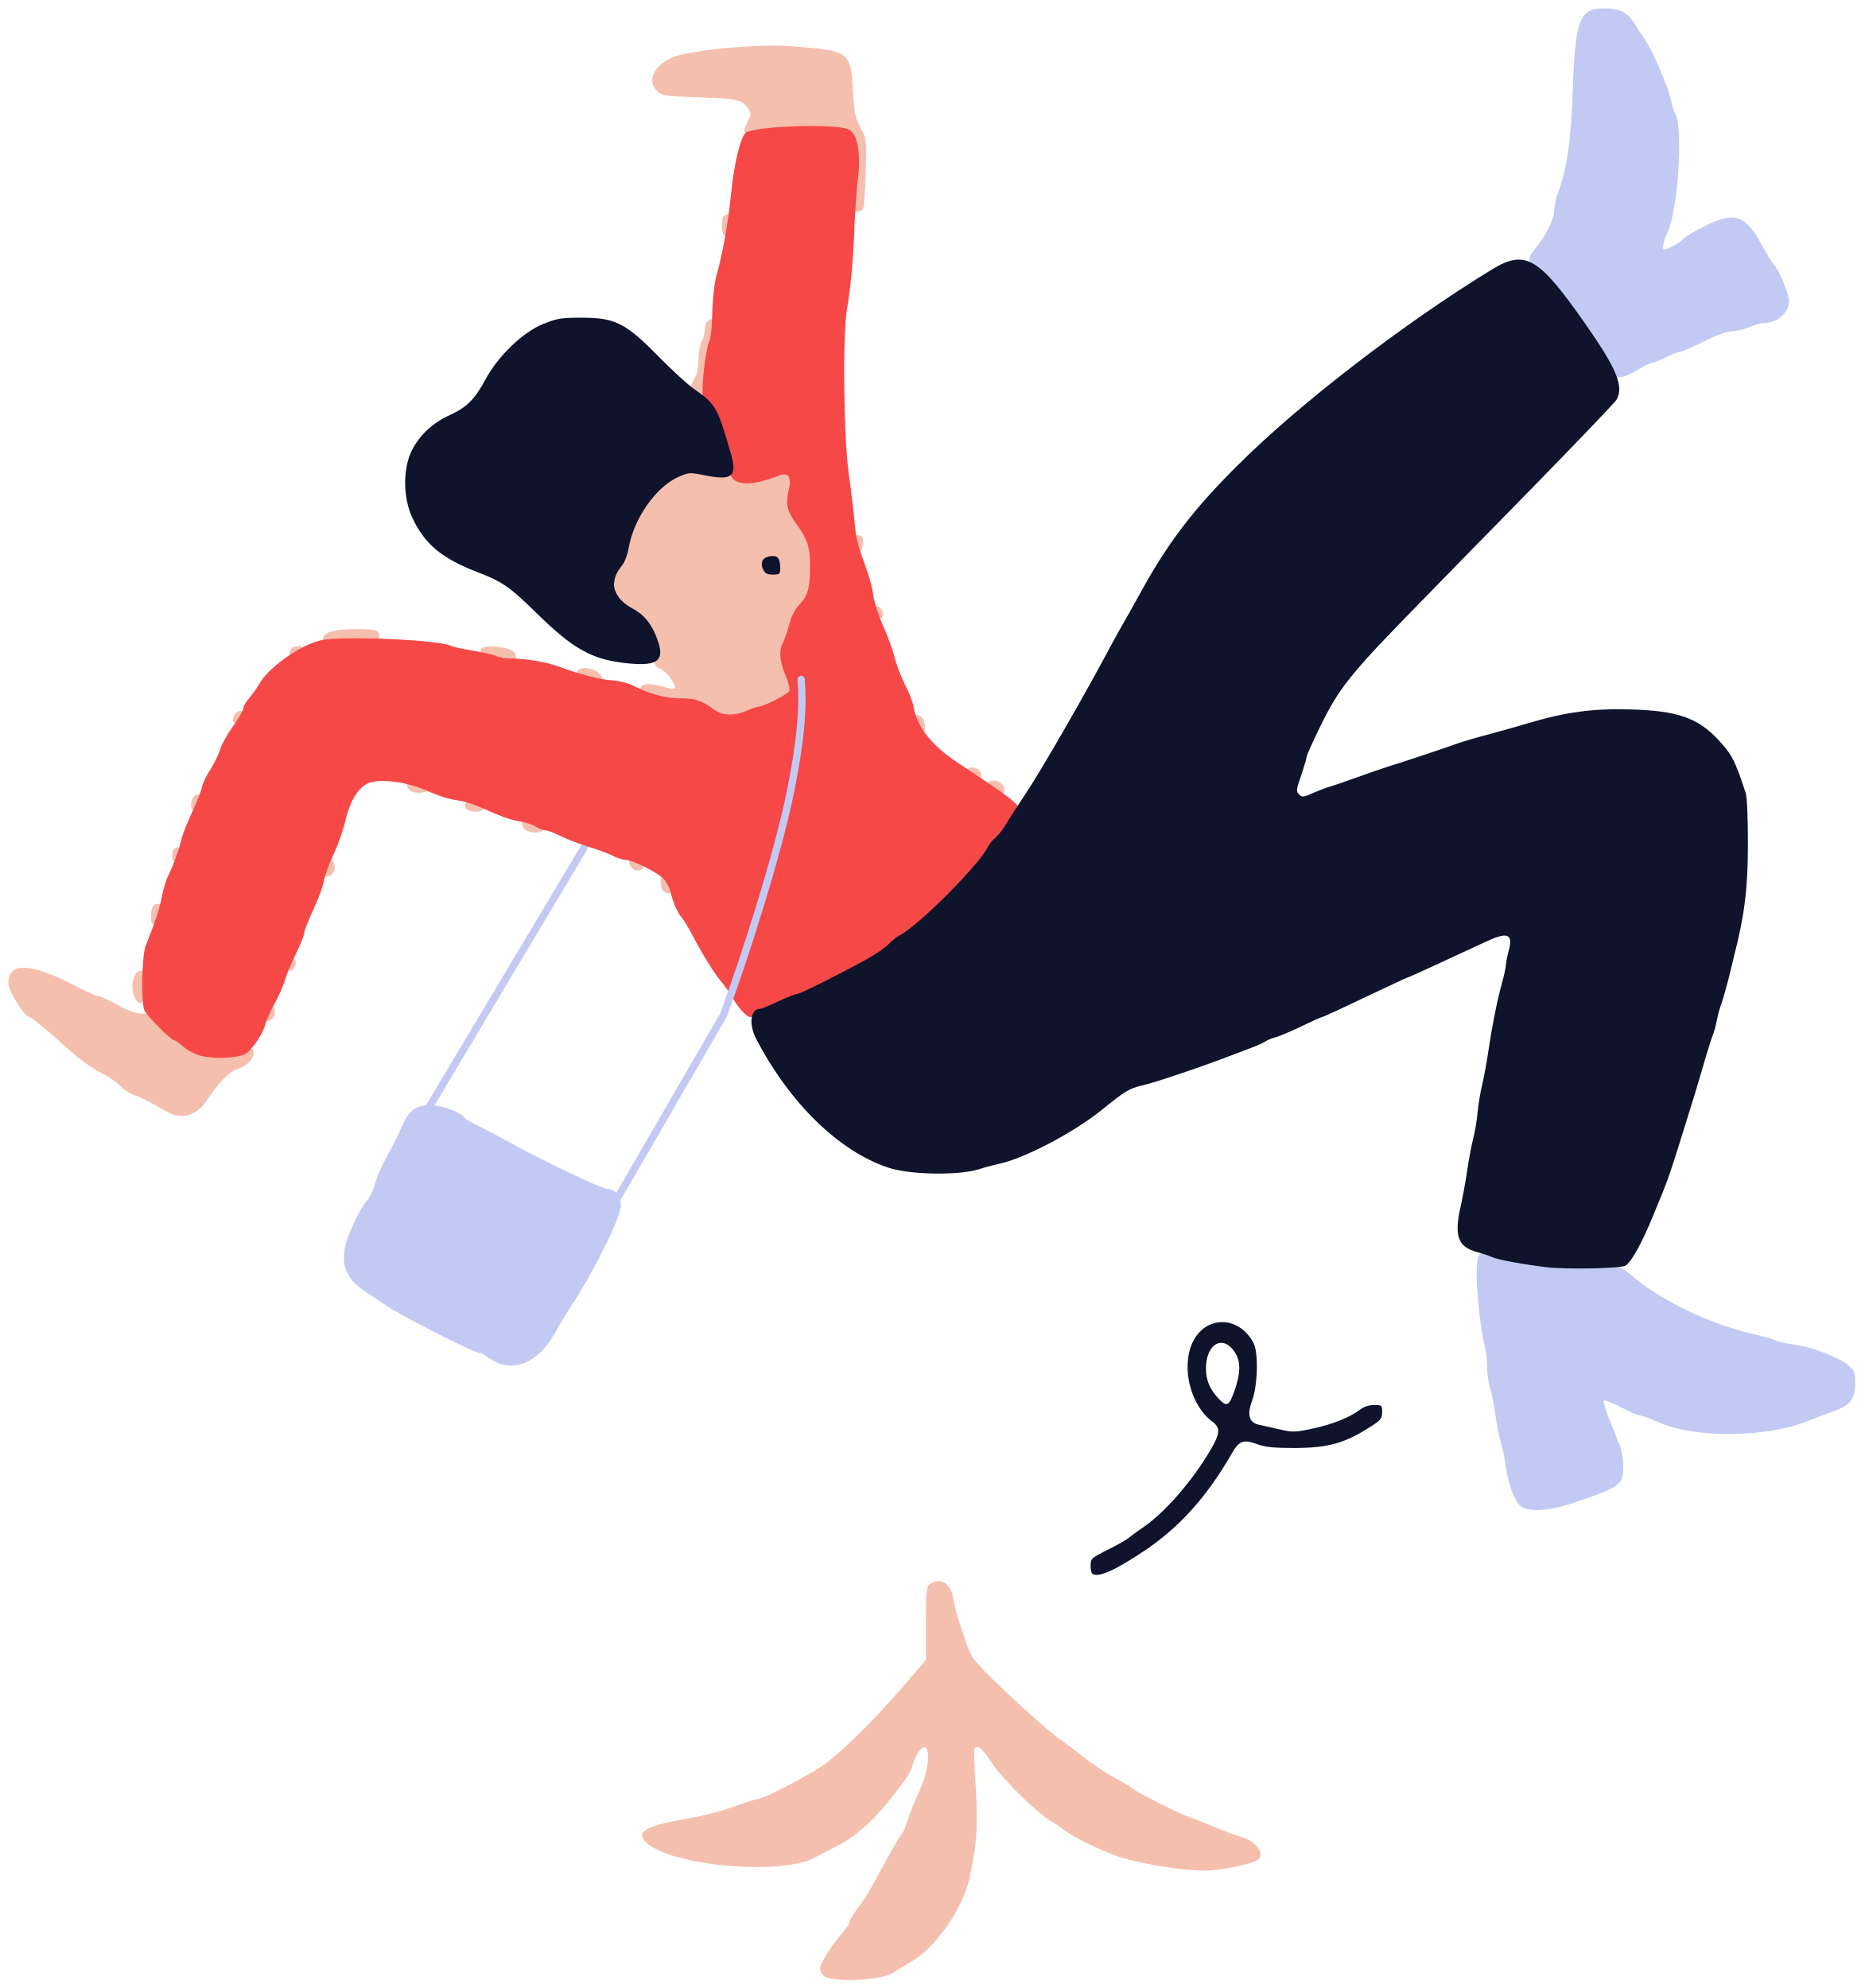
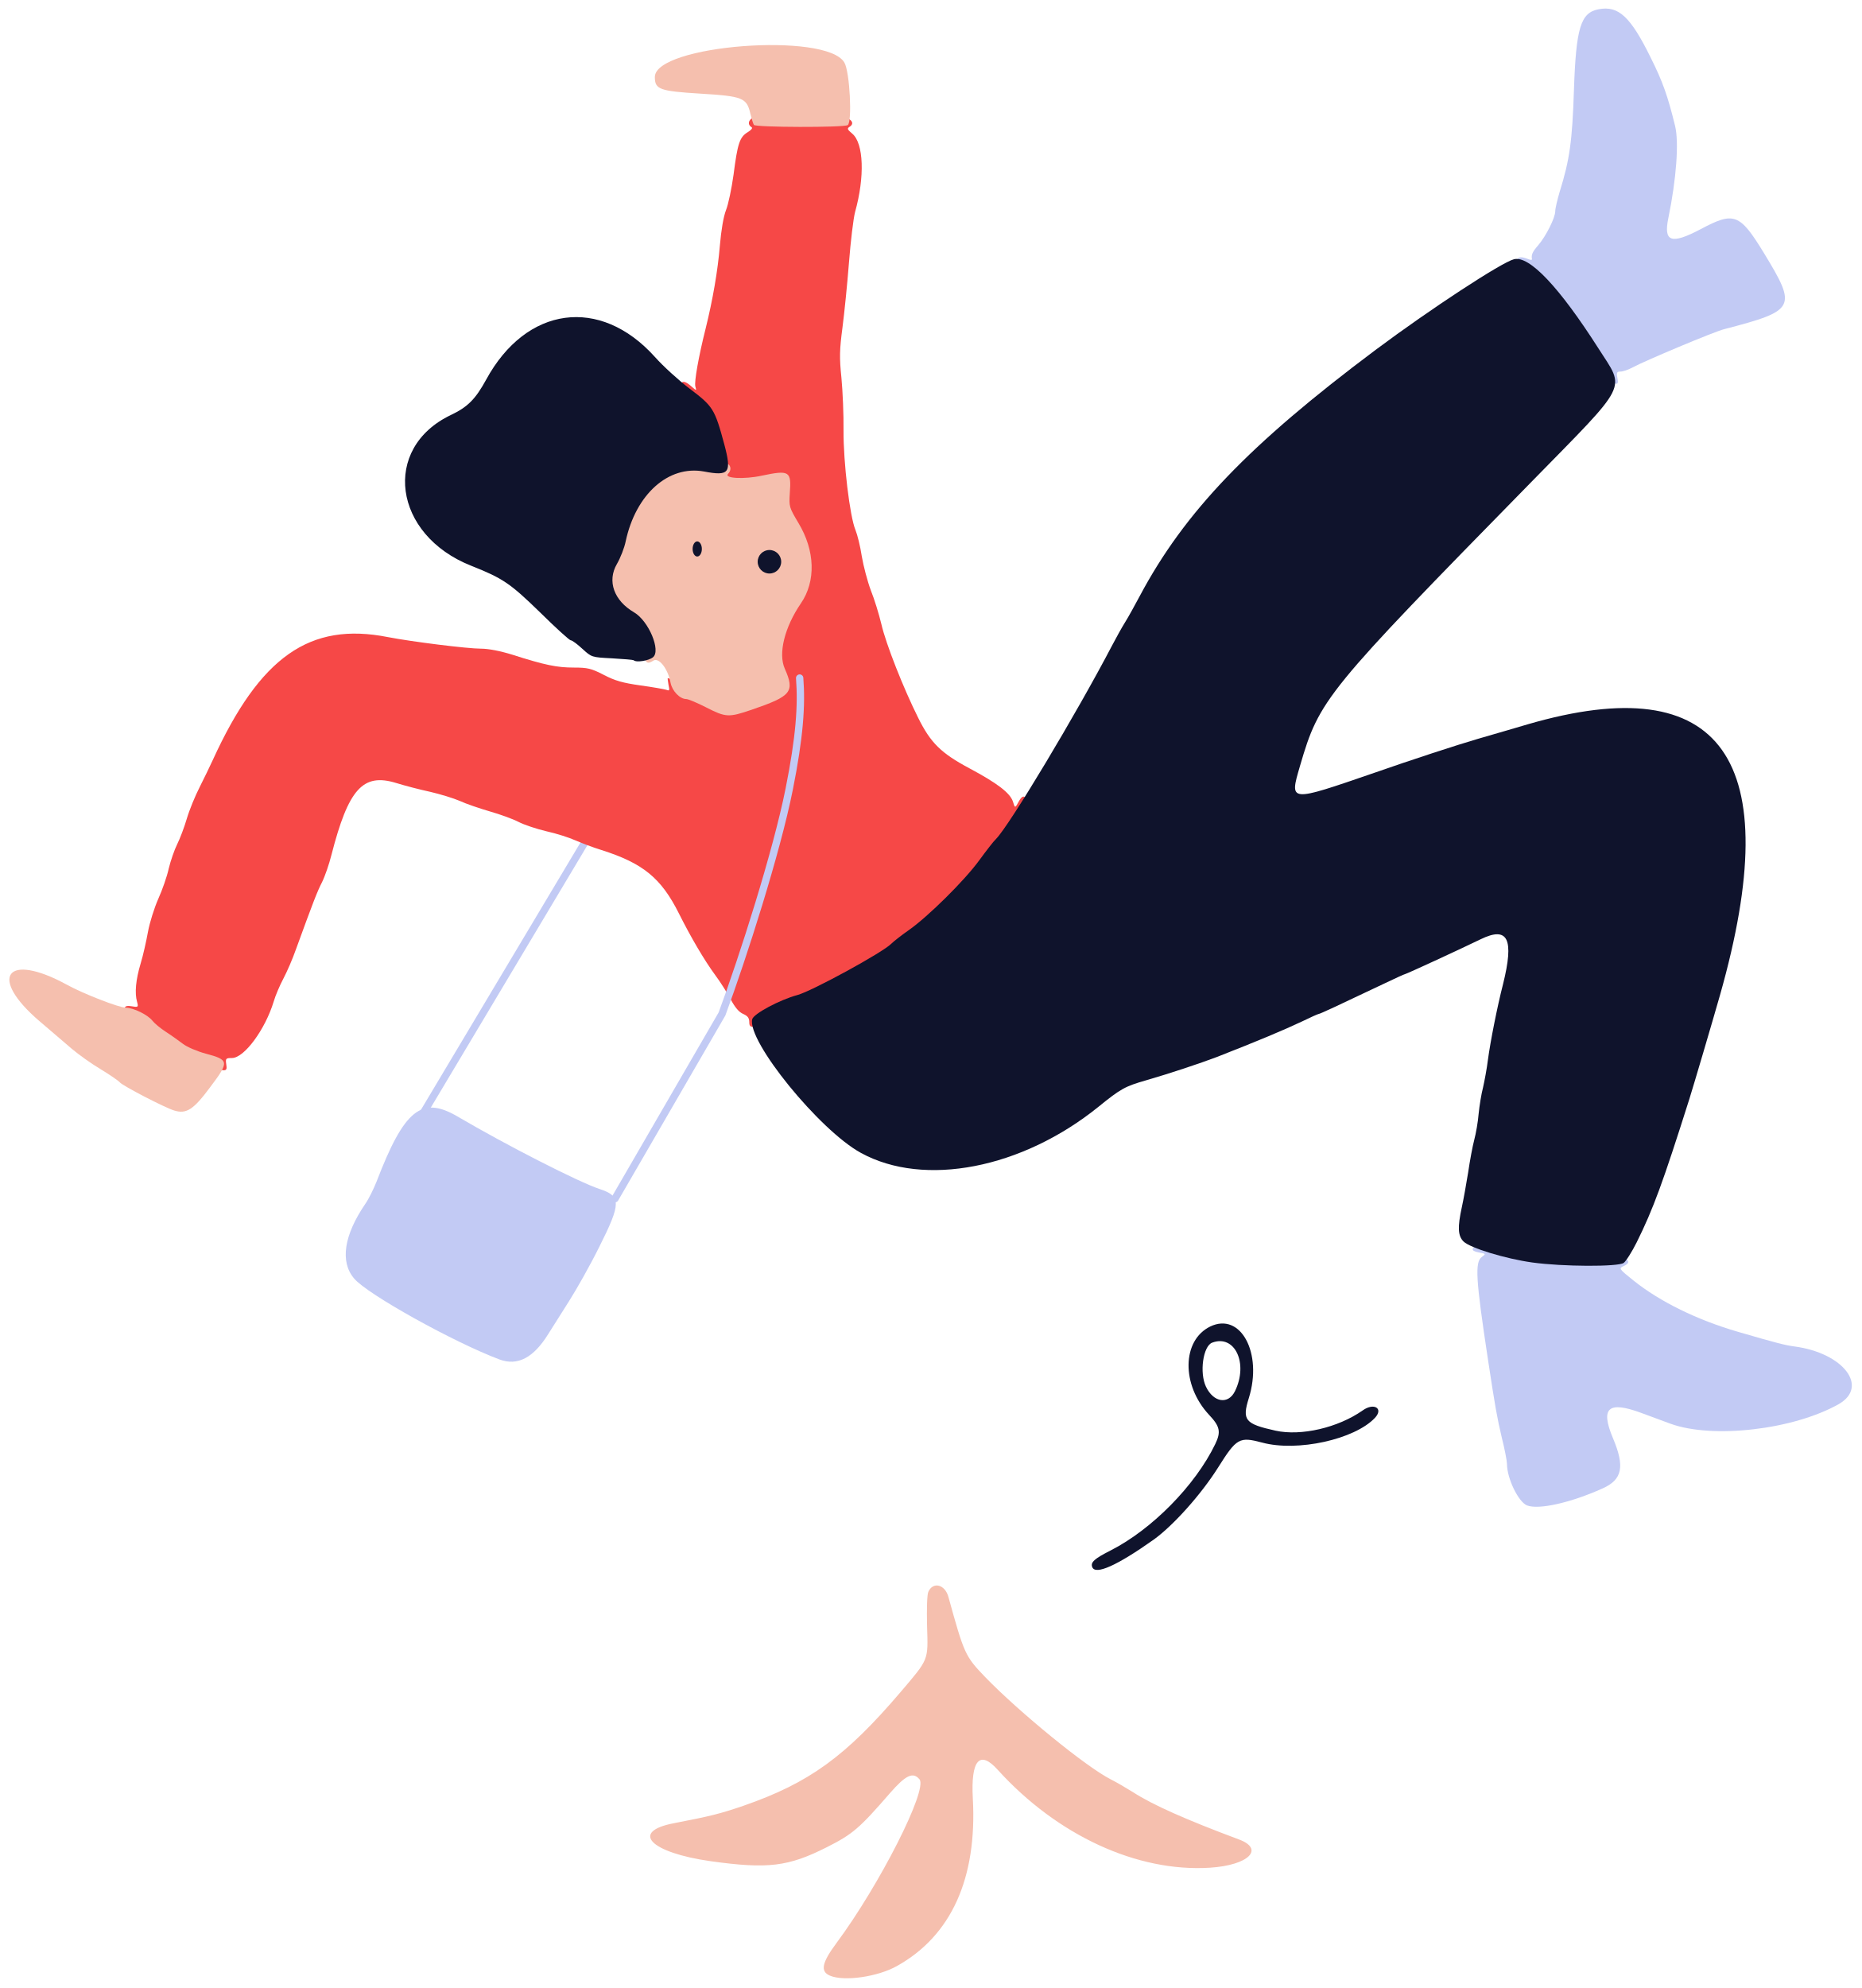
- <svg xmlns="http://www.w3.org/2000/svg" viewBox="57 88 889 948">
-   <path fill="#c2caf4" fill-rule="evenodd" d="M782.0,806.2C779.3,804.0 776.0,795.4 775.0,787.5C774.6,784.2 773.5,778.8 772.5,775.5C771.6,772.2 770.4,766.1 769.9,762.0C769.4,757.9 768.3,752.5 767.5,750.0C766.7,747.5 766.1,743.5 766.1,741.0C766.2,738.5 765.8,734.2 765.2,731.5C761.6,715.4 759.9,690.9 762.0,686.9C763.3,684.6 767.7,684.4 773.5,686.4C779.9,688.6 801.1,691.0 814.7,691.0C828.3,691.0 829.0,691.2 836.5,697.5C850.7,709.3 875.0,720.5 896.4,725.0C899.1,725.6 902.2,726.6 903.3,727.1C904.4,727.7 908.3,728.6 911.9,729.1C920.2,730.1 933.5,735.1 938.1,738.9C941.3,741.6 941.5,742.2 941.5,747.8C941.5,755.0 939.3,758.0 932.1,760.6C929.6,761.5 923.1,764.0 917.7,766.1C898.7,773.5 865.5,773.8 848.7,766.6C844.1,764.6 839.7,763.0 838.9,763.0C838.0,763.0 833.9,761.2 829.7,759.0C825.5,756.8 821.9,755.4 821.6,755.9C821.3,756.4 822.7,760.7 824.6,765.6C826.6,770.5 828.8,776.1 829.6,778.0C830.3,779.9 830.9,784.0 831.0,787.1C831.0,796.1 830.0,796.9 807.5,804.6C795.7,808.6 785.7,809.2 782.0,806.2Z M294.2,737.9C292.9,737.4 290.7,736.1 289.3,735.0C287.9,733.9 286.0,733.0 285.1,733.0C282.8,733.0 247.6,715.1 241.7,710.9C239.0,709.0 235.3,706.6 233.4,705.4C219.8,697.2 217.7,688.3 225.4,671.9C227.8,666.7 230.7,661.7 231.9,660.6C233.0,659.6 234.7,656.2 235.6,653.2C237.0,648.3 238.5,644.9 244.4,634.0C245.2,632.6 247.1,628.6 248.6,625.1C252.1,617.3 255.3,615.0 262.5,615.0C267.5,615.0 277.0,618.5 278.4,620.9C278.8,621.5 282.1,623.5 285.8,625.3C289.5,627.1 297.0,631.1 302.5,634.1C317.5,642.4 344.2,655.0 346.8,655.0C350.4,655.0 353.0,658.4 353.0,663.2C353.0,668.3 340.5,693.7 330.4,709.2C326.9,714.6 323.3,720.4 322.4,722.2C315.2,736.0 304.4,742.1 294.2,737.9Z M824.3,265.2C810.9,243.5 803.2,232.8 792.2,220.9C785.2,213.2 784.8,211.5 788.8,206.8C793.7,201.1 798.0,192.6 798.0,188.4C798.1,186.2 798.8,182.7 799.6,180.5C804.1,169.1 806.1,155.0 806.9,130.5C808.0,97.6 810.2,92.0 821.6,92.0C829.6,92.0 833.1,93.8 836.9,100.1C838.8,103.1 841.0,106.6 842.0,108.0C845.1,112.6 853.0,131.1 853.6,135.3C854.0,137.6 855.0,140.8 855.9,142.5C859.7,149.6 856.9,189.3 851.9,199.2C850.2,202.5 849.3,207.0 850.4,207.0C852.0,207.0 857.9,203.8 859.5,202.0C860.6,200.8 865.6,197.8 870.7,195.4C884.3,188.8 889.3,190.6 897.0,204.8C899.3,209.0 902.0,213.4 903.0,214.5C905.4,217.2 910.0,228.3 910.0,231.4C910.0,237.2 904.5,242.0 898.0,242.0C896.9,242.0 893.8,242.9 891.0,244.0C888.2,245.1 884.5,246.0 882.8,246.0C881.1,246.0 877.4,247.1 874.6,248.4C871.8,249.7 867.0,252.0 864.0,253.4C861.0,254.8 857.9,256.0 857.2,256.0C856.5,256.0 853.7,257.1 851.0,258.5C848.3,259.9 845.5,261.0 844.7,261.0C844.0,261.0 840.8,262.6 837.6,264.5C830.4,268.8 826.7,269.0 824.3,265.2Z" />
+ <svg xmlns="http://www.w3.org/2000/svg" viewBox="58 89 887 947">
+   <path fill="#c2caf4" fill-rule="evenodd" d="M785.5,806.1C781.4,804.4 776.0,793.2 776.0,786.4C776.0,785.0 774.9,779.2 773.5,773.7C771.3,764.4 770.3,758.8 767.0,737.0C761.1,698.2 760.6,690.1 764.1,687.7C766.0,686.3 766.0,686.2 762.5,685.6C758.4,684.8 758.7,683.4 763.6,681.4C766.6,680.1 767.8,680.2 773.2,681.6C783.0,684.1 799.5,686.0 812.6,686.0C828.9,686.0 838.3,689.1 831.6,692.1C829.2,693.2 829.3,693.4 836.3,699.0C848.9,709.1 866.7,717.8 886.0,723.4C904.5,728.8 908.5,729.8 913.0,730.4C936.3,733.5 948.6,749.6 934.0,757.9C912.3,770.1 874.0,774.5 853.9,767.2C850.9,766.1 844.7,763.8 840.1,762.1C824.2,756.2 820.4,759.6 826.5,774.1C832.2,787.6 831.0,793.8 821.6,798.0C806.3,804.9 791.0,808.3 785.5,806.1Z M296.0,736.6C274.4,728.5 232.9,705.5 226.7,698.0C219.9,690.0 221.9,677.3 232.1,662.4C233.7,660.1 236.0,655.4 237.4,651.9C250.6,617.5 258.9,610.9 275.9,620.8C299.2,634.5 333.9,652.2 343.7,655.4C354.0,658.8 354.0,662.1 343.5,683.0C339.3,691.5 332.7,703.2 329.0,709.0C325.3,714.8 320.9,721.8 319.2,724.5C312.2,735.8 304.6,739.8 296.0,736.6Z M826.0,271.3C822.9,270.2 819.5,266.1 811.4,253.7C802.2,239.8 794.3,229.3 786.9,221.5C779.4,213.6 779.1,209.6 786.3,212.5C787.3,212.9 788.0,212.9 787.9,212.4C787.5,210.3 788.2,208.9 790.9,205.8C794.6,201.5 799.0,192.7 799.0,189.6C799.0,188.3 800.0,184.1 801.1,180.4C805.9,165.0 807.1,156.2 807.9,132.0C808.9,102.2 811.1,95.0 819.7,93.4C829.2,91.6 834.9,97.0 844.5,116.5C850.2,127.9 852.6,134.7 856.1,149.0C858.0,156.8 856.7,174.3 852.9,192.8C850.5,204.3 854.2,205.6 868.4,198.1C884.2,189.7 886.9,190.7 898.4,209.5C914.3,235.6 913.6,236.9 879.5,245.8C874.9,246.9 841.4,261.0 835.9,264.0C833.9,265.1 831.3,266.0 830.1,266.0C828.4,266.0 828.1,266.4 828.6,269.0C829.2,272.0 828.8,272.3 826.0,271.3Z" />
  <path fill="none" stroke="#c2caf4" stroke-width="3.5" stroke-linecap="round" d="M258,622 L338,488" />
-   <path fill="#f5bfae" fill-rule="evenodd" d="M450.2,1030.5C449.0,1029.6 448.0,1027.9 448.0,1026.6C448.0,1024.3 453.7,1015.4 459.1,1009.2C460.7,1007.4 462.0,1005.3 462.0,1004.5C462.0,1003.8 463.7,1001.0 465.7,998.3C467.8,995.7 470.6,991.4 472.0,988.8C481.6,971.2 486.3,963.0 487.0,962.5C487.5,962.2 488.8,959.1 489.9,955.7C490.9,952.3 493.4,946.1 495.4,942.0C499.6,933.1 500.9,921.8 497.8,921.2C496.1,920.9 492.9,925.9 491.7,931.0C491.1,933.4 486.2,940.4 479.0,949.0C471.9,957.5 464.0,964.2 456.9,967.9C452.8,970.0 447.7,972.7 445.5,973.8C429.2,982.5 377.2,977.8 365.2,966.7C359.6,961.5 364.8,958.6 386.0,955.0C392.4,953.9 401.7,951.5 406.9,949.5C412.0,947.6 417.1,946.0 418.0,946.0C420.8,946.0 444.4,933.7 450.5,929.1C459.4,922.4 474.5,907.4 486.9,893.0L498.5,879.5 498.5,862.2C498.5,846.2 498.6,844.7 500.4,843.4C505.2,839.9 510.3,843.0 511.5,850.1C512.2,854.7 513.7,859.9 517.7,871.5C519.7,877.4 521.2,879.6 527.3,885.8C536.3,895.0 558.5,915.0 562.5,917.5C564.1,918.6 568.8,922.0 572.7,925.2C576.7,928.4 583.7,933.1 588.2,935.6C592.8,938.1 597.2,940.7 598.0,941.5C599.9,943.1 620.6,953.5 624.0,954.5C625.4,954.9 630.5,956.9 635.5,959.0C640.5,961.1 646.3,963.3 648.6,963.9C655.7,965.8 660.3,971.9 656.8,974.8C654.3,976.9 639.1,980.0 631.6,980.0C619.6,980.0 598.6,976.4 588.5,972.7C580.2,969.6 568.7,963.9 565.2,961.2C563.2,959.6 560.3,957.7 558.9,956.9C552.5,953.6 534.9,936.4 530.0,928.8C525.3,921.6 522.9,919.7 521.6,921.9C521.3,922.3 521.6,930.5 522.2,939.9C523.4,957.9 522.8,967.3 519.3,983.5C516.3,997.6 503.3,1016.5 492.3,1022.9C489.1,1024.8 484.7,1027.5 482.6,1028.9C477.5,1032.3 454.3,1033.4 450.2,1030.5Z M139.0,619.3C138.2,619.0 134.6,617.0 131.0,615.0C127.4,612.9 122.9,610.7 120.9,610.1C118.9,609.5 116.0,607.6 114.4,605.9C112.8,604.2 109.0,601.5 105.9,600.0C100.3,597.1 94.7,593.1 87.5,586.5C78.9,578.7 71.9,573.0 71.1,573.0C68.8,573.0 61.0,560.6 61.0,556.9C61.0,546.6 71.6,547.0 92.9,558.1C98.0,560.8 102.9,563.0 103.8,563.0C104.6,563.0 108.7,564.9 112.9,567.1C118.2,570.1 121.6,571.3 124.5,571.3C129.5,571.2 131.7,572.3 135.3,576.7C136.9,578.5 139.6,580.8 141.3,581.7C143.1,582.5 145.9,584.5 147.6,586.0C151.7,589.5 160.7,591.3 167.0,589.9C176.9,587.6 178.0,587.6 178.0,589.8C178.0,592.9 174.5,596.5 170.3,597.8C166.3,599.0 161.4,604.0 155.5,612.9C151.3,619.2 145.2,621.6 139.0,619.3Z M183.0,573.2C183.0,569.8 184.1,568.0 186.2,568.0C189.2,568.0 188.4,574.4 185.2,574.8C183.6,575.1 183.0,574.6 183.0,573.2Z M121.2,563.5C118.9,558.5 120.7,551.0 124.1,551.0C126.8,551.0 127.3,552.6 126.5,559.6C125.8,566.7 123.4,568.4 121.2,563.5Z M193.0,549.7C193.0,546.8 194.2,545.0 196.2,545.0C199.2,545.0 198.3,550.4 195.2,550.8C193.8,551.0 193.0,550.6 193.0,549.7Z M129.0,525.6C129.0,520.6 129.9,519.0 132.6,519.0C135.5,519.0 136.0,523.2 133.4,526.8C131.1,530.2 129.0,529.6 129.0,525.6Z M373.2,512.8C371.5,511.1 371.6,505.0 373.4,505.0C375.4,505.0 378.0,508.9 378.0,511.7C378.0,514.2 375.3,514.9 373.2,512.8Z M210.4,504.5C209.6,502.6 212.6,498.0 214.5,498.0C216.4,498.0 217.3,501.5 216.0,504.0C214.7,506.3 211.2,506.7 210.4,504.5Z M358.2,501.8C356.3,499.9 356.7,497.0 358.9,497.0C362.4,497.0 364.0,498.2 364.0,500.6C364.0,503.3 360.4,504.0 358.2,501.8Z M139.0,496.0C139.0,492.7 141.4,491.0 143.2,492.8C144.0,493.6 144.0,494.6 143.2,496.5C141.6,500.1 139.0,499.8 139.0,496.0Z M307.8,483.9C305.2,482.4 305.4,478.0 308.1,478.0C311.2,478.0 316.0,481.2 316.0,483.2C316.0,485.3 310.8,485.7 307.8,483.9Z M280.2,474.3C277.7,473.3 278.8,469.0 281.6,469.0C285.2,469.0 288.0,470.7 288.0,473.0C288.0,475.0 283.7,475.7 280.2,474.3Z M148.2,470.8C148.6,466.6 153.0,465.2 153.0,469.2C153.0,471.9 151.3,474.0 149.2,474.0C148.3,474.0 148.0,473.0 148.2,470.8Z M529.8,465.9C527.7,464.7 527.4,461.2 529.3,460.4C532.0,459.4 536.0,461.8 536.0,464.5C536.0,467.2 533.1,467.9 529.8,465.9Z M252.2,464.8C250.6,463.2 250.7,461.1 252.4,460.4C254.5,459.6 261.0,462.7 261.0,464.4C261.0,466.4 254.0,466.6 252.2,464.8Z M519.8,458.9C517.1,457.4 517.5,454.0 520.3,454.0C523.1,454.0 525.0,455.7 525.0,458.2C525.0,460.2 522.5,460.5 519.8,458.9Z M493.5,435.0C491.5,431.1 491.6,429.0 493.8,429.0C496.5,429.0 498.0,431.0 498.0,434.7C498.0,438.9 495.6,439.1 493.5,435.0Z M168.0,431.3C168.0,429.1 169.8,427.0 171.8,427.0C172.7,427.0 173.0,427.9 172.8,429.8C172.4,433.1 168.0,434.5 168.0,431.3Z M397.3,429.2C395.6,428.3 393.0,426.6 391.5,425.5C389.4,424.1 386.3,423.4 379.1,422.9C367.6,422.1 361.7,420.0 362.2,416.7C362.6,413.9 365.7,413.5 373.0,415.4C376.0,416.2 378.6,416.7 378.8,416.5C380.0,415.4 375.0,408.3 372.2,407.1C369.2,405.7 369.0,405.3 369.1,401.1C369.3,392.6 364.6,384.6 356.7,380.2C351.3,377.1 351.2,377.0 350.7,371.8C350.4,368.9 349.8,365.0 349.5,363.2C348.9,360.6 349.3,359.2 351.3,356.2C352.7,354.2 354.3,349.9 354.9,346.6C357.4,332.8 367.8,318.3 378.7,313.3C384.3,310.7 384.3,310.7 394.4,312.4C400.0,313.4 406.1,314.8 408.1,315.5C411.3,316.6 412.7,316.5 419.1,314.8C430.8,311.6 433.2,311.5 435.4,313.9C437.2,315.9 437.2,316.3 435.7,321.6C433.9,327.7 434.4,330.2 438.4,335.5C444.0,342.8 445.3,347.0 445.4,357.0C445.4,369.8 444.6,373.4 440.4,378.0C438.0,380.6 436.3,383.9 435.3,387.7C434.5,390.9 433.0,394.9 431.9,396.6C430.0,399.8 430.0,399.8 433.0,406.8C437.8,418.1 437.2,420.0 428.2,424.0C424.7,425.7 421.2,427.0 420.5,427.0C419.8,427.0 417.3,427.9 414.9,429.0C409.4,431.5 401.6,431.6 397.3,429.2Z M334.2,411.9C332.5,411.3 332.0,410.4 332.2,408.8C332.8,404.4 344.0,407.1 344.0,411.7C344.0,413.2 337.8,413.4 334.2,411.9Z M289.8,401.9C283.0,398.4 286.0,395.2 294.8,396.5C301.1,397.4 303.0,398.6 303.0,401.5C303.0,403.8 302.6,404.0 298.2,404.0C295.5,403.9 291.9,403.1 289.8,401.9Z M195.2,398.8C195.4,397.1 196.3,396.4 198.3,396.2C200.8,395.9 201.1,396.2 200.8,398.2C200.6,399.9 199.7,400.6 197.7,400.8C195.2,401.1 194.9,400.8 195.2,398.8Z M211.0,392.8C211.0,389.6 216.2,388.0 226.2,388.0C236.6,388.0 238.3,388.6 237.8,392.1C237.5,394.5 237.5,394.5 224.2,394.5C212.3,394.5 211.0,394.4 211.0,392.8Z M473.6,381.4C472.4,378.3 472.9,376.9 475.2,377.2C478.3,377.6 479.2,383.0 476.2,383.0C475.1,383.0 473.9,382.3 473.6,381.4Z M464.6,349.5C463.2,345.7 463.9,342.8 466.2,343.2C468.1,343.4 468.5,344.1 468.5,347.0C468.5,350.8 465.8,352.5 464.6,349.5Z M387.2,275.8C385.5,274.1 385.7,272.5 388.0,268.8C389.4,266.5 390.0,263.7 390.0,259.5C390.1,256.2 390.7,252.4 391.5,251.0C392.3,249.6 392.9,247.1 393.0,245.4C393.0,241.8 395.2,239.5 397.6,240.4C399.6,241.2 399.2,245.0 396.1,256.4C395.0,260.8 394.0,267.2 394.0,270.7C394.0,276.9 394.0,277.0 391.2,277.0C389.7,277.0 387.9,276.5 387.2,275.8Z M401.2,195.2C401.5,191.2 401.8,190.5 403.8,190.2C406.3,189.8 407.0,194.3 405.0,198.1C402.9,201.9 400.9,200.4 401.2,195.2Z M462.4,186.5C462.1,185.2 462.3,181.8 463.0,179.0C466.3,165.4 464.1,152.8 458.2,151.3C454.2,150.3 426.6,150.4 418.8,151.4C411.1,152.4 410.6,151.9 413.7,145.5C415.3,142.1 415.3,141.9 413.3,139.2C410.5,135.5 408.9,135.1 389.6,134.4C373.4,133.8 372.6,133.7 370.2,131.3C365.1,126.2 369.1,118.6 378.7,115.0C387.7,111.7 418.8,108.9 434.1,110.0C462.3,112.2 462.7,112.5 463.7,131.7C464.3,142.0 464.7,144.0 467.3,148.8C470.2,154.3 470.2,154.3 469.8,169.9C469.5,178.5 469.0,186.3 468.6,187.2C467.3,190.0 463.2,189.5 462.4,186.5Z" />
-   <path fill="#f64847" fill-rule="evenodd" d="M153.3,591.6C150.3,590.9 146.6,589.0 144.5,587.2C142.5,585.4 140.5,584.0 139.9,584.0C138.5,584.0 127.5,572.8 125.9,569.9C124.2,566.7 124.6,544.1 126.4,539.2C127.2,537.2 129.0,532.4 130.5,528.5C132.0,524.6 133.6,518.8 134.2,515.5C134.8,512.2 136.1,507.8 137.1,505.8C139.5,501.1 142.6,492.5 143.5,488.2C143.9,486.3 146.1,480.7 148.4,475.7C150.8,470.6 153.0,465.1 153.3,463.3C153.6,461.6 155.5,457.7 157.4,454.8C159.3,451.8 161.3,447.6 161.9,445.4C162.5,443.3 165.2,438.4 168.0,434.5C170.7,430.7 173.0,426.8 173.0,425.8C173.0,424.9 174.3,422.6 175.9,420.8C177.4,419.0 179.5,416.1 180.4,414.5C185.0,405.9 202.1,394.2 211.8,393.0C225.5,391.3 267.0,393.3 272.0,396.0C272.9,396.5 277.7,397.5 282.7,398.3C287.7,399.2 292.7,400.3 293.8,400.9C294.9,401.5 298.0,402.0 300.7,402.0C307.5,402.0 317.6,403.7 323.5,405.9C333.9,409.7 342.7,412.0 348.6,412.4C351.9,412.6 356.4,413.7 358.6,414.8C366.8,419.0 374.3,421.0 381.5,421.0C388.5,421.0 391.2,421.9 397.4,426.3C401.4,429.3 407.0,429.5 412.5,427.1C415.1,426.0 417.8,425.0 418.5,425.0C421.0,425.0 432.8,419.0 433.4,417.5C433.7,416.6 432.9,413.2 431.5,410.0C428.7,403.3 428.3,398.2 430.4,394.2C431.2,392.7 432.5,388.8 433.4,385.6C434.3,381.9 436.0,378.6 437.9,376.6C442.1,372.2 443.2,368.7 443.2,358.5C443.3,348.8 442.2,345.4 436.0,336.8C432.3,331.7 431.5,328.0 433.0,321.9C434.6,315.4 432.9,313.0 428.3,314.8C414.4,320.3 406.1,319.7 404.9,313.0C402.8,301.2 396.8,284.1 394.0,281.5C392.4,280.1 392.0,278.4 392.0,273.9C392.0,266.5 393.9,253.1 395.3,250.5C395.9,249.4 396.5,243.3 396.6,237.0C396.8,230.1 397.6,223.1 398.6,219.5C401.6,208.7 404.1,194.8 405.5,181.0C406.9,166.3 410.1,153.2 412.6,151.3C416.8,148.2 454.2,146.8 461.3,149.6C465.8,151.3 467.6,160.5 466.0,173.5C465.4,178.4 464.7,188.6 464.4,196.0C463.9,211.1 462.6,225.3 460.9,235.0C458.7,247.4 459.2,296.3 461.7,314.0C462.9,322.5 464.1,332.9 464.5,337.0C465.1,344.9 465.7,346.9 470.0,359.0C471.5,363.1 473.1,369.0 473.4,372.0C473.8,375.0 475.9,381.5 478.0,386.3C480.2,391.1 482.7,398.0 483.6,401.6C484.5,405.2 486.7,411.0 488.5,414.5C490.4,418.1 492.2,422.7 492.5,424.7C494.1,434.5 501.1,443.4 513.6,451.7C539.3,468.6 543.0,471.5 543.0,474.5C543.0,475.8 542.5,477.2 542.0,477.5C541.4,477.9 539.8,480.3 538.5,483.0C537.1,485.7 535.1,488.4 534.0,489.0C532.9,489.6 531.3,491.4 530.4,493.1C525.4,502.8 497.3,531.2 488.0,536.0C486.6,536.7 484.1,538.7 482.5,540.4C480.8,542.1 476.1,545.3 472.1,547.5C456.4,556.0 440.4,564.0 439.0,564.0C438.2,564.0 434.6,565.4 431.0,567.1C423.5,570.6 417.2,573.0 414.9,573.0C413.0,573.0 409.1,568.8 406.1,563.5C404.8,561.3 402.4,557.9 400.8,556.0C397.5,552.1 391.6,542.6 386.9,533.5C385.2,530.2 383.0,526.6 382.0,525.5C380.1,523.5 377.6,517.6 376.6,512.9C376.3,511.5 375.0,509.1 373.8,507.5C371.5,504.5 358.6,498.0 355.0,498.0C353.9,498.0 351.3,497.2 349.2,496.1C347.2,495.1 341.7,493.0 337.0,491.6C332.3,490.1 326.4,487.8 323.7,486.4C321.1,485.1 318.2,484.0 317.2,484.0C316.3,484.0 314.1,483.2 312.5,482.2C310.8,481.1 307.1,480.0 304.3,479.6C301.4,479.2 294.9,477.0 289.8,474.6C284.0,471.9 278.4,470.0 274.9,469.6C271.8,469.3 266.0,467.5 261.6,465.5C252.2,461.1 239.5,459.2 233.3,461.2C228.1,463.0 223.9,469.6 221.6,479.7C220.6,484.0 218.1,491.2 215.9,495.7C213.8,500.3 211.7,505.9 211.4,508.2C211.0,510.6 208.8,516.7 206.4,521.8C204.0,526.9 202.0,532.0 202.0,533.1C202.0,534.1 200.2,538.5 198.1,542.8C195.9,547.1 193.7,552.6 193.0,555.0C192.3,557.5 190.1,562.6 188.0,566.5C185.9,570.3 183.9,574.8 183.5,576.5C182.5,580.8 177.0,589.0 173.9,590.6C170.0,592.6 159.3,593.1 153.3,591.6Z" />
-   <path fill="#0f132c" fill-rule="evenodd" d="M577.7,838.3C577.3,838.0 577.0,836.2 577.0,834.4C577.0,831.3 577.4,830.9 585.2,827.0C589.8,824.7 594.4,822.1 595.5,821.1C596.6,820.2 599.4,818.1 601.7,816.6C612.1,809.6 625.5,794.3 634.3,779.2C638.8,771.5 639.0,768.8 635.0,765.9C624.7,758.2 620.2,740.5 625.4,728.6C631.4,715.1 647.8,715.1 654.7,728.5C657.1,733.1 656.7,748.9 653.9,756.2C651.5,762.7 652.6,766.5 657.3,767.4C658.5,767.7 662.7,768.6 666.6,769.5C673.5,771.1 674.2,771.1 683.5,769.1C692.9,767.0 701.0,763.7 705.9,759.9C707.3,758.8 709.9,758.0 712.1,758.0C715.9,758.0 716.0,758.1 716.0,761.4C716.0,764.1 715.3,765.2 712.2,767.2C698.8,776.1 691.0,778.4 674.5,778.5C664.4,778.5 660.4,778.1 656.5,776.7C649.7,774.2 647.7,775.0 643.9,781.8C632.5,801.6 619.4,816.2 603.1,827.2C588.4,837.1 580.1,840.7 577.7,838.3Z M645.7,750.9C648.5,742.9 648.6,737.5 646.0,733.2C640.4,724.1 632.0,728.5 632.0,740.6C632.0,746.1 633.8,750.5 637.9,754.8C642.0,759.2 643.0,758.6 645.7,750.9Z M794.5,692.3C783.0,690.9 771.6,688.8 768.8,687.6C767.0,686.8 763.5,685.7 761.1,685.0C752.1,682.6 750.2,677.3 753.5,663.0C754.3,659.4 755.7,652.0 756.5,646.5C757.3,641.0 758.6,634.0 759.4,631.0C760.2,628.0 761.2,622.4 761.5,618.5C761.9,614.6 762.8,608.9 763.6,605.7C764.4,602.5 765.7,595.5 766.5,590.2C768.3,577.9 770.5,566.5 773.0,557.3C774.1,553.3 775.0,549.2 775.0,548.2C775.0,547.2 775.6,544.1 776.4,541.2C778.5,533.0 775.7,532.2 764.5,537.5C749.9,544.3 728.9,554.0 728.5,554.0C728.2,554.0 723.8,556.0 718.8,558.4C696.5,569.0 687.9,573.0 687.3,573.0C687.0,573.0 682.5,575.0 677.4,577.5C672.3,579.9 666.8,582.2 665.3,582.6C663.8,582.9 661.5,583.9 660.3,584.6C659.1,585.4 656.4,586.6 654.3,587.4C652.2,588.2 647.4,590.0 643.5,591.5C636.9,594.1 623.5,598.8 612.5,602.4C609.8,603.3 604.9,604.8 601.6,605.6C595.3,607.1 593.5,608.2 581.9,617.6C568.7,628.2 545.2,640.5 533.3,643.0C530.9,643.5 526.4,644.7 523.3,645.7C513.3,648.6 490.6,648.2 480.5,644.8C457.1,637.0 433.6,614.2 417.6,583.5C413.8,576.2 414.8,569.0 419.7,569.0C420.3,569.0 424.1,567.4 428.1,565.5C432.2,563.6 436.1,562.0 437.0,562.0C438.4,562.0 454.3,554.1 470.1,545.5C474.1,543.3 478.8,540.1 480.5,538.4C482.1,536.7 484.6,534.7 486.0,534.0C494.9,529.4 523.5,500.8 528.0,491.9C528.6,490.6 530.3,488.5 531.7,487.4C533.1,486.2 535.4,483.2 536.9,480.7C538.3,478.2 542.0,472.5 545.1,467.9C553.3,455.7 573.3,421.0 587.1,395.1C589.0,391.6 591.6,386.9 593.0,384.5C594.4,382.1 597.4,376.7 599.8,372.4C613.3,347.5 625.5,331.4 647.0,310.0C676.3,280.7 726.4,242.1 768.5,216.4C784.2,206.9 790.6,210.6 812.5,241.9C827.9,263.9 831.4,272.2 827.7,278.7C827.0,279.9 809.4,298.3 788.5,319.7C767.6,341.0 743.7,365.5 735.4,374.0C700.7,409.4 695.5,415.9 686.4,434.6C682.9,441.8 680.0,448.2 680.0,448.9C680.0,449.6 678.8,453.6 677.4,457.7C675.0,464.6 674.9,465.4 676.4,466.8C677.8,468.3 678.4,468.2 683.2,466.1C686.1,464.8 689.9,463.4 691.5,463.0C693.1,462.5 699.0,460.5 704.5,458.5C710.0,456.5 716.5,454.3 719.0,453.5C725.3,451.6 747.8,444.1 752.0,442.5C753.9,441.8 760.9,439.7 767.5,438.0C774.1,436.2 782.2,433.9 785.5,432.9C803.7,427.5 816.4,425.8 834.3,426.3C856.8,426.9 866.4,430.3 876.1,440.6C882.8,447.8 884.1,450.3 889.3,466.0C890.0,468.2 890.4,477.2 890.4,490.5C890.4,511.4 888.8,524.4 883.9,543.5C883.4,545.7 882.1,550.9 881.1,555.0C880.0,559.1 878.6,564.3 877.8,566.5C876.9,568.7 876.0,572.3 875.6,574.5C875.2,576.7 874.3,580.1 873.5,582.0C872.8,583.9 870.7,590.5 869.0,596.5C867.2,602.5 865.0,610.2 863.9,613.5C862.9,616.8 861.3,621.8 860.5,624.5C852.2,651.1 852.6,649.7 845.5,667.0C839.8,681.0 834.7,690.1 831.9,691.6C829.2,692.9 803.6,693.4 794.5,692.3Z M353.5,404.0C338.8,402.1 329.9,397.0 314.0,381.5C299.8,367.6 296.9,365.5 283.8,360.5C267.5,354.1 259.4,347.3 253.7,335.1C249.1,325.5 249.0,311.4 253.4,302.7C257.1,295.4 263.4,289.6 271.5,285.9C279.5,282.3 283.4,278.4 288.5,268.9C294.5,257.7 306.5,246.2 316.2,242.4C322.7,239.8 324.7,239.5 334.5,239.5C350.3,239.5 355.4,242.1 371.0,258.0C377.3,264.4 384.7,271.2 387.4,273.1C398.3,280.7 399.1,282.0 405.6,304.8C408.5,315.1 406.0,317.2 393.8,314.8C385.6,313.2 385.5,313.2 380.3,315.5C369.7,320.3 359.3,335.2 356.8,349.0C356.2,352.7 354.8,356.2 353.4,357.9C347.1,365.4 349.2,373.2 358.8,378.3C364.5,381.4 368.1,386.1 370.7,393.7C374.1,403.6 370.0,406.1 353.5,404.0Z M420.8,359.4C419.3,356.1 420.7,353.6 424.5,353.2C427.8,352.8 429.0,354.3 429.0,358.8C429.0,361.8 428.8,362.0 425.5,362.0C422.7,362.0 421.7,361.5 420.8,359.4Z" />
+   <path fill="#f64847" fill-rule="evenodd" d="M155.1,596.4C139.3,591.7 107.8,566.3 120.4,568.3C123.9,568.9 124.0,568.8 123.3,566.2C122.1,562.0 122.7,555.7 125.0,548.0C126.2,544.1 127.7,537.3 128.5,532.9C129.3,528.5 131.5,521.5 133.4,517.2C135.3,513.0 137.6,506.5 138.4,502.7C139.3,499.0 141.1,493.8 142.4,491.2C143.7,488.6 145.8,483.1 147.0,479.0C148.2,474.9 151.0,468.1 153.1,464.0C155.2,459.9 158.0,454.0 159.4,451.0C181.9,401.8 205.6,385.1 242.9,392.5C254.3,394.7 280.7,398.0 287.2,398.0C290.8,398.0 296.4,399.1 302.2,400.9C317.5,405.8 323.4,407.0 331.3,407.0C338.0,407.0 339.7,407.4 345.7,410.5C351.1,413.3 354.7,414.3 363.1,415.5C369.0,416.3 374.5,417.3 375.5,417.6C377.0,418.2 377.1,417.9 376.5,415.2C376.2,413.4 376.0,412.0 376.2,412.0C376.4,412.0 381.9,414.3 388.5,417.2C403.6,423.6 407.7,424.1 417.5,420.5C427.5,416.9 427.7,416.6 425.5,407.4C423.3,397.9 424.7,391.3 432.4,377.0C439.6,363.4 439.8,353.9 433.0,341.0C429.7,334.7 428.5,331.1 428.2,326.9C427.8,321.3 427.8,321.3 417.9,321.4C404.8,321.5 401.7,318.9 397.5,304.3C393.9,291.6 392.5,288.5 387.4,281.7C381.0,273.1 381.2,267.4 387.7,273.3C389.9,275.2 389.9,275.2 389.3,273.1C388.7,270.9 390.9,258.6 394.2,245.5C397.6,231.8 400.0,217.9 401.0,205.8C401.6,198.7 402.7,192.2 403.9,189.1C405.0,186.4 406.6,178.7 407.5,172.2C409.4,157.4 410.4,154.3 414.2,152.0C416.0,150.9 416.7,150.0 416.1,149.6C413.5,148.0 415.0,145.1 418.8,144.3C423.7,143.3 452.2,143.3 458.3,144.3C463.4,145.2 465.6,147.6 462.8,149.4C461.5,150.2 461.7,150.7 464.1,152.7C469.5,157.3 470.1,173.2 465.4,190.0C464.6,193.0 463.3,203.8 462.5,214.0C461.7,224.2 460.3,238.1 459.4,245.0C458.0,255.6 457.9,259.3 458.9,269.0C459.5,275.3 460.0,286.6 459.9,294.0C459.8,309.3 462.9,335.1 465.6,341.5C466.5,343.7 467.9,349.3 468.6,354.0C469.4,358.7 471.3,365.9 472.9,370.2C474.6,374.4 476.8,381.6 477.9,386.2C480.1,395.8 488.5,417.0 495.5,431.0C501.4,442.9 506.4,447.8 519.9,455.0C533.2,462.1 539.2,466.7 540.6,470.8C541.6,474.1 541.6,474.1 543.5,470.6C547.0,464.2 548.8,473.6 545.4,480.3C529.7,511.5 478.9,553.7 439.2,568.7C435.7,570.0 430.6,572.2 427.8,573.6C417.4,578.9 415.0,579.3 415.0,576.1C415.0,573.9 414.3,573.0 412.1,572.0C410.1,571.2 408.2,568.9 406.1,565.0C404.4,561.8 401.1,556.6 398.7,553.4C393.5,546.3 387.1,535.4 381.4,524.0C373.0,507.3 364.4,500.2 344.5,493.9C340.6,492.7 335.1,490.6 332.1,489.3C329.2,488.0 323.0,486.0 318.4,485.0C313.7,483.9 307.7,481.9 305.0,480.5C302.3,479.1 296.2,476.9 291.3,475.5C286.5,474.1 280.0,471.9 277.0,470.5C274.0,469.2 267.7,467.3 263.0,466.2C258.3,465.2 251.0,463.3 246.8,462.0C230.9,457.1 224.0,464.8 215.9,496.3C214.8,500.7 212.8,506.5 211.4,509.3C209.1,513.8 207.4,518.2 198.9,541.5C197.4,545.8 194.7,552.0 193.0,555.2C191.3,558.4 189.2,563.3 188.4,566.1C184.4,579.3 174.4,593.0 168.5,593.0C165.6,593.0 165.4,593.2 165.8,596.0C166.3,599.7 166.1,599.7 155.1,596.4Z" />
+   <path fill="#f5bfae" fill-rule="evenodd" d="M453.4,1030.1C448.7,1028.1 449.6,1023.9 456.6,1014.5C477.2,986.7 500.1,941.5 496.1,936.6C493.0,932.9 489.5,934.6 482.0,943.2C467.5,959.9 464.3,962.7 452.0,968.9C433.6,978.2 423.9,979.4 396.6,975.6C367.7,971.5 358.1,961.5 379.1,957.5C396.7,954.1 401.1,953.0 412.2,949.2C443.6,938.3 460.9,925.7 487.1,895.0C500.7,879.0 500.2,880.2 499.7,863.5C499.5,855.4 499.7,848.6 500.3,847.3C502.5,842.3 508.3,843.7 509.9,849.8C517.4,876.9 517.8,877.9 527.4,887.9C543.7,904.7 575.4,930.6 587.2,936.6C589.8,937.9 594.6,940.7 597.8,942.7C607.2,948.8 623.3,955.9 648.2,965.2C660.7,969.8 652.9,977.5 634.5,978.7C599.8,980.9 561.7,963.3 533.4,932.1C524.8,922.5 520.5,927.3 521.5,945.7C523.6,983.8 511.2,1011.1 485.4,1025.5C476.2,1030.7 460.1,1033.0 453.4,1030.1Z M141.0,618.0C136.6,616.7 116.4,606.2 115.1,604.6C114.3,603.7 110.2,600.9 105.9,598.3C101.7,595.8 95.5,591.4 92.2,588.6C89.0,585.8 82.1,580.0 77.0,575.6C52.1,554.4 61.0,542.3 89.9,558.1C97.7,562.4 114.7,569.0 117.9,569.0C121.6,569.1 128.3,572.3 130.6,575.2C131.6,576.5 134.5,578.9 137.0,580.5C139.5,582.1 143.1,584.7 145.1,586.2C147.0,587.7 151.9,589.8 156.0,590.9C167.2,593.9 167.3,594.7 158.2,606.8C150.2,617.6 146.8,619.8 141.0,618.0Z M394.5,426.0C390.2,423.8 385.9,422.0 385.0,422.0C381.9,422.0 378.3,418.2 377.5,414.3C376.3,407.6 371.9,402.0 369.3,403.7C366.4,405.6 365.4,404.8 364.5,400.3C363.4,394.5 360.3,389.0 354.6,383.0C345.7,373.7 342.7,362.5 346.9,354.2C347.9,352.2 349.3,348.0 350.0,345.0C352.4,334.6 356.7,327.1 365.4,318.4C377.7,306.1 382.3,305.0 403.8,309.6C406.2,310.1 406.8,312.8 404.9,314.7C402.7,316.9 412.6,317.4 420.9,315.6C434.2,312.8 435.1,313.4 434.3,324.0C433.9,330.3 434.0,330.7 438.4,338.1C446.4,351.3 446.8,365.9 439.6,376.4C431.8,387.8 428.7,400.3 431.9,407.5C436.8,418.6 435.1,420.6 416.1,427.1C405.2,430.8 403.9,430.8 394.5,426.0Z M417.2,148.5C416.8,147.9 416.1,145.5 415.5,143.1C413.8,135.6 411.8,134.8 391.6,133.6C372.3,132.4 370.0,131.6 370.0,125.7C370.0,110.4 451.8,104.1 460.3,118.8C462.9,123.2 464.1,147.2 461.9,148.6C459.9,149.8 418.0,149.7 417.2,148.5Z" />
+   <path fill="#0f132c" fill-rule="evenodd" d="M578.4,835.5C577.5,833.2 579.4,831.5 587.1,827.6C606.8,817.6 627.5,796.6 637.0,776.9C639.8,771.1 639.3,768.5 634.0,762.9C620.8,748.7 621.1,727.5 634.6,720.9C649.1,713.9 659.7,733.5 653.0,755.0C649.7,765.5 651.2,767.3 665.7,770.5C677.9,773.2 695.5,769.1 707.2,760.9C712.6,757.0 717.3,759.9 713.1,764.4C703.4,774.7 676.1,780.7 659.4,776.2C648.5,773.3 647.2,774.0 638.4,788.0C630.2,801.0 617.0,815.7 607.7,822.4C590.2,834.8 579.9,839.4 578.4,835.5Z M646.4,751.7C652.9,738.4 646.3,724.5 635.5,728.6C631.2,730.3 629.4,742.9 632.6,749.6C636.2,757.1 643.2,758.2 646.4,751.7Z M788.1,690.4C775.2,688.6 758.5,683.5 755.3,680.4C752.6,677.7 752.4,673.6 754.5,664.0C755.3,660.4 756.6,653.0 757.5,647.5C758.3,642.0 759.6,635.0 760.4,632.0C761.2,629.0 762.2,623.4 762.5,619.5C762.9,615.6 763.8,610.0 764.6,607.0C765.3,603.9 766.4,598.1 766.9,594.0C768.1,585.0 771.4,568.4 774.1,557.9C779.5,536.2 776.5,530.1 763.5,536.4C753.0,541.5 728.0,553.0 727.5,553.0C727.2,553.0 722.8,555.0 717.8,557.4C695.5,568.0 686.9,572.0 686.3,572.0C686.0,572.0 682.4,573.6 678.3,575.6C669.4,579.8 657.7,584.7 637.8,592.5C629.9,595.5 615.2,600.4 604.1,603.6C594.0,606.5 592.0,607.6 581.4,616.2C544.9,645.7 498.3,654.7 468.2,638.2C448.4,627.4 413.8,584.8 416.4,574.5C417.1,571.9 429.4,565.3 437.9,563.0C444.9,561.1 478.6,542.7 482.6,538.6C483.7,537.5 487.5,534.5 491.1,532.0C500.3,525.5 517.5,508.5 524.5,498.9C527.8,494.4 531.4,489.7 532.6,488.6C539.0,482.1 570.8,429.1 587.9,396.4C589.6,393.2 592.3,388.2 594.0,385.5C595.7,382.8 598.8,377.1 601.0,373.0C622.4,332.8 653.1,300.8 713.5,255.6C739.5,236.2 773.4,214.0 779.3,212.5C786.6,210.6 800.9,225.7 819.6,255.0C832.4,275.1 834.8,270.4 787.5,318.7C689.3,418.9 686.7,422.0 677.4,453.8C672.3,471.3 671.9,471.2 712.9,457.1C730.3,451.0 752.4,443.8 762.0,441.0C771.6,438.2 782.4,435.1 786.0,434.0C878.6,407.1 909.4,450.6 877.5,563.0C873.8,576.0 865.0,605.8 862.9,612.5C850.3,652.3 845.7,664.9 837.8,680.8C835.5,685.4 832.7,689.8 831.6,690.6C828.9,692.5 802.6,692.4 788.1,690.4Z M359.9,403.5C359.6,403.3 355.0,402.9 349.6,402.6C339.9,402.1 339.9,402.1 335.5,398.1C333.0,395.8 330.6,394.0 329.9,394.0C329.3,394.0 322.7,388.0 315.2,380.6C301.0,366.8 297.6,364.5 282.5,358.5C245.3,343.8 239.7,302.5 272.8,286.7C280.8,282.9 284.5,279.2 289.6,269.9C308.7,234.8 343.9,230.0 370.0,259.0C374.0,263.5 381.4,270.2 386.4,274.0C397.8,282.6 398.5,283.7 403.1,300.7C406.7,314.3 405.5,315.9 393.4,313.6C376.5,310.5 360.9,324.4 356.1,346.9C355.5,349.9 353.6,354.8 351.9,357.7C347.2,365.8 350.5,375.1 360.1,380.7C367.1,384.8 373.0,399.0 369.1,402.1C367.0,403.8 361.0,404.7 359.9,403.5Z M423.2,359.8C421.6,358.2 421.7,355.3 423.4,354.7C425.5,353.9 428.3,356.3 427.8,358.6C427.4,360.9 424.9,361.5 423.2,359.8Z" />
+   <ellipse fill="#0f132c" cx="390.2" cy="350.5" rx="2.2" ry="3.6" />
+   <circle fill="#0f132c" cx="424.6" cy="356.6" r="5.6" />
  <path fill="none" stroke="#c2caf4" stroke-width="3.5" stroke-linecap="round" d="M351,660 L402,572 C412,545 428,495 434,465 C439,440 440,425 439,412" />
</svg>
